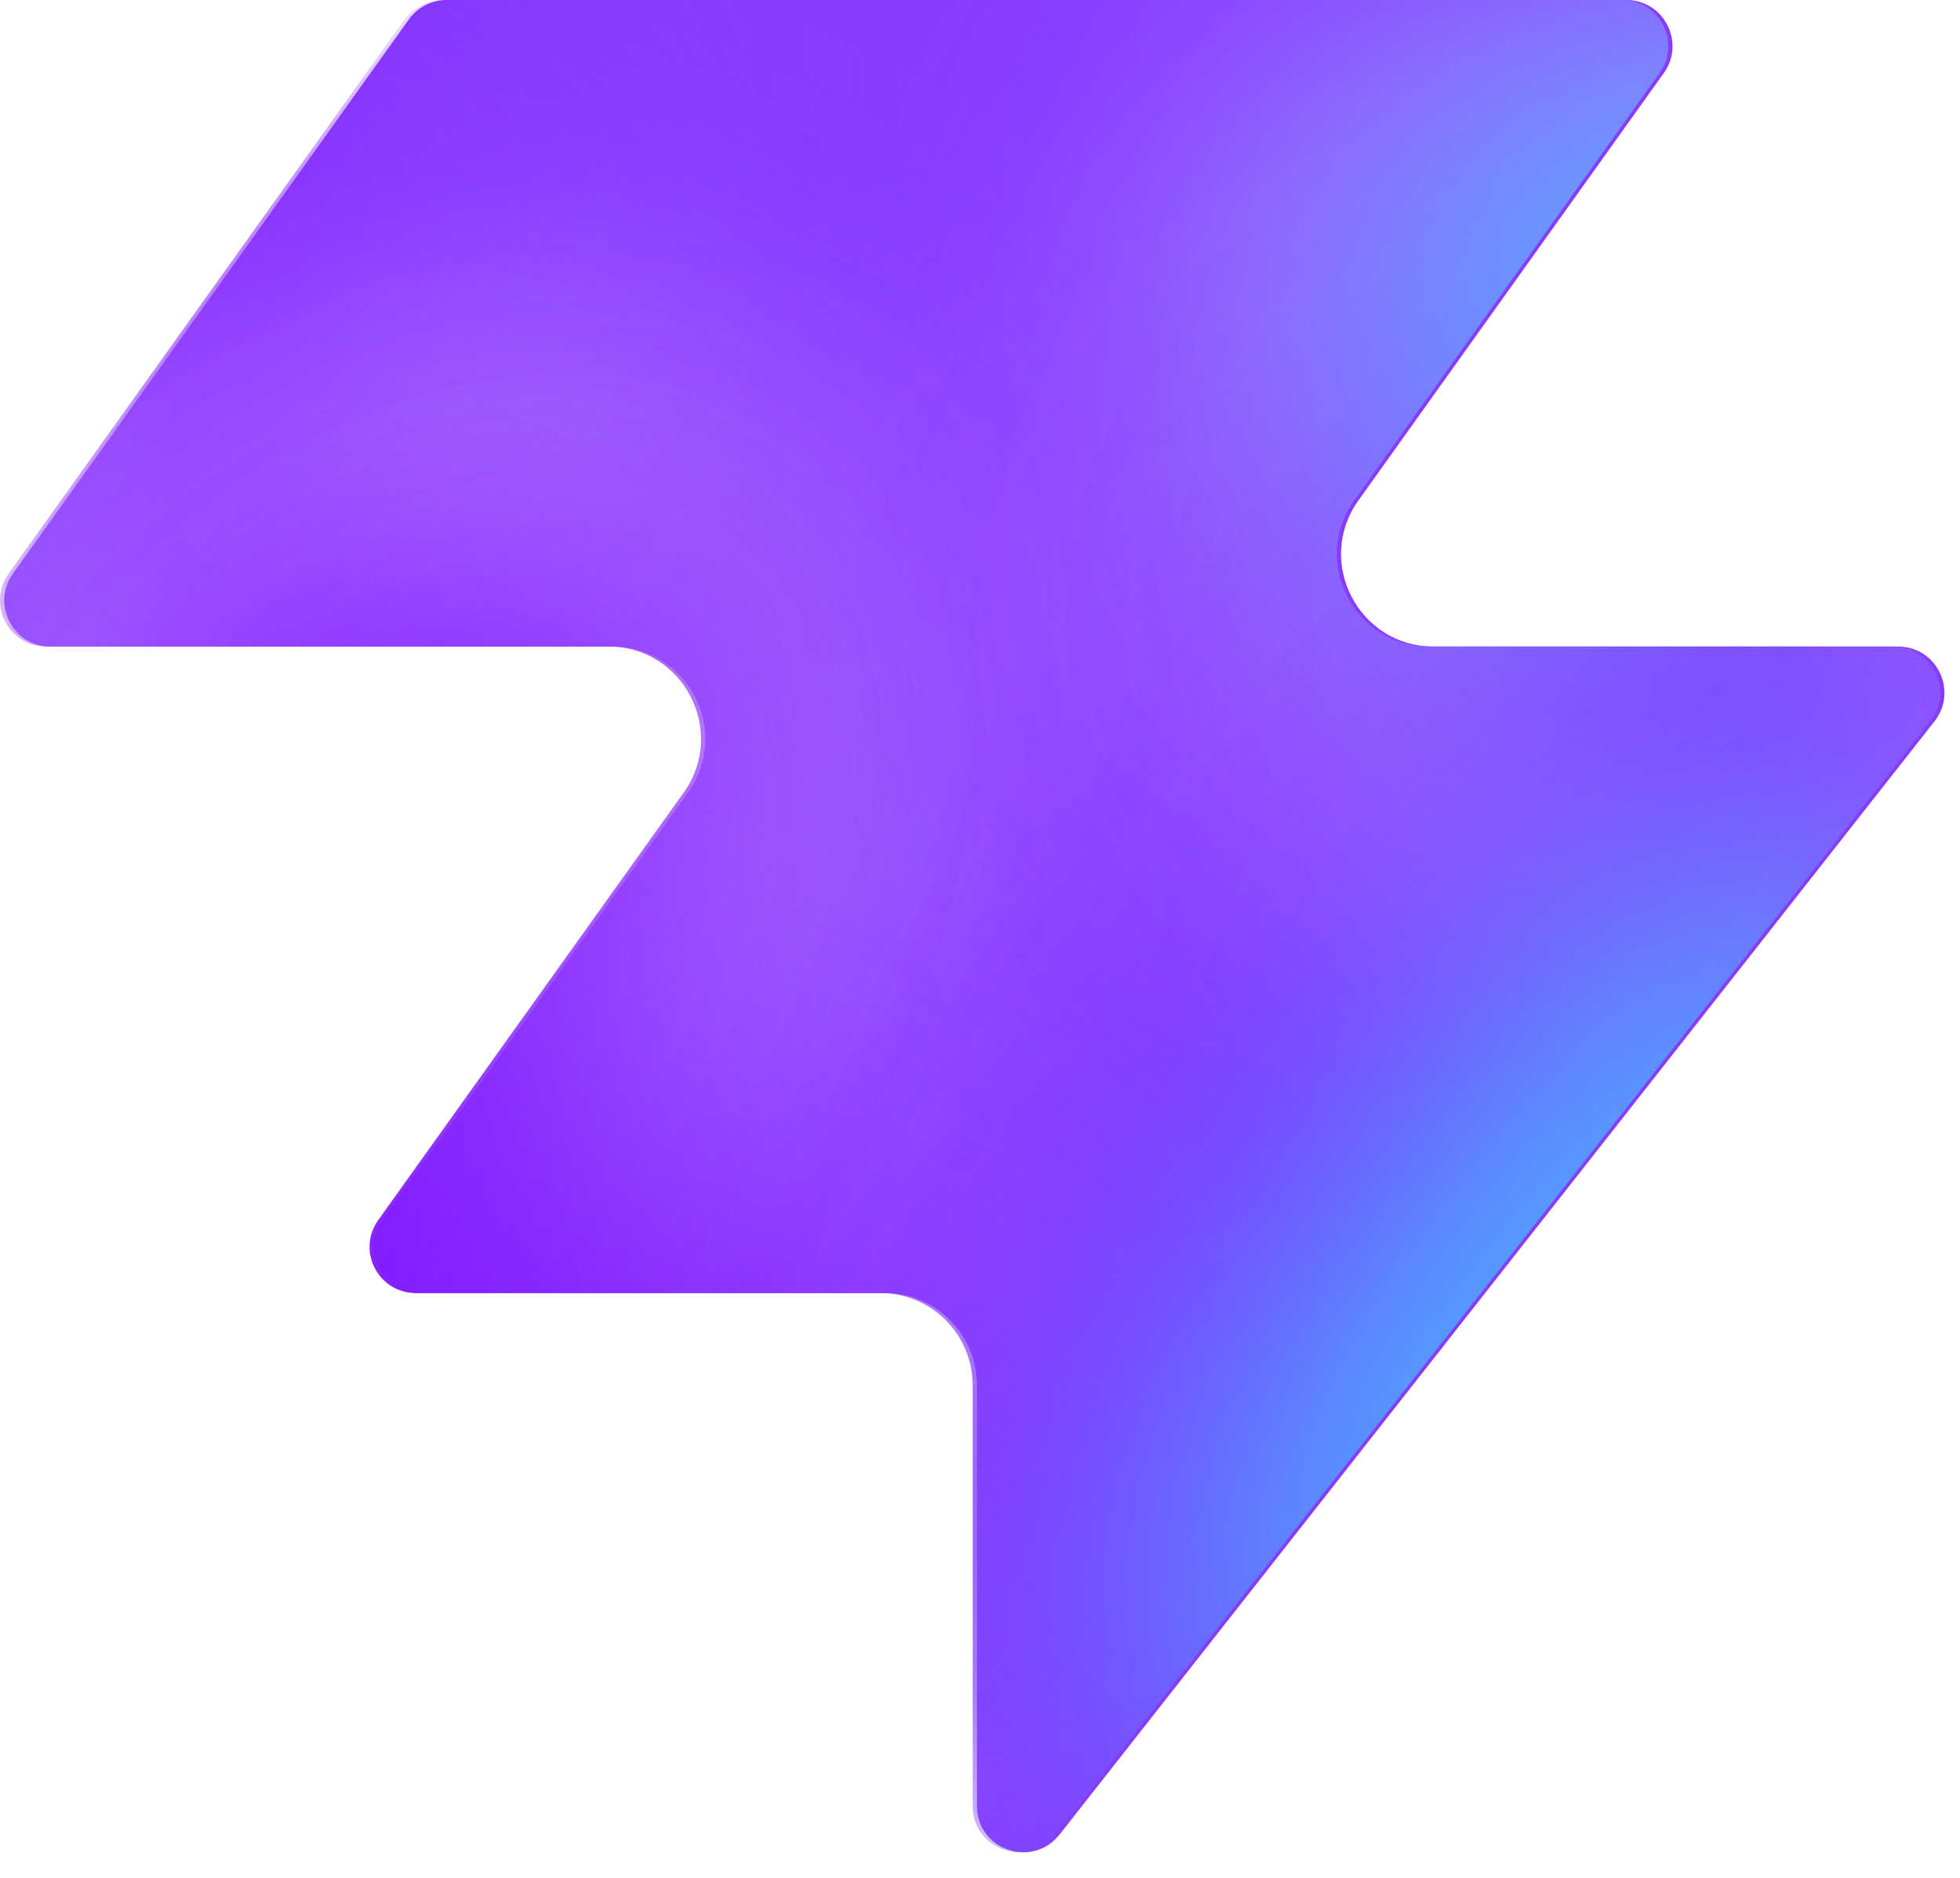
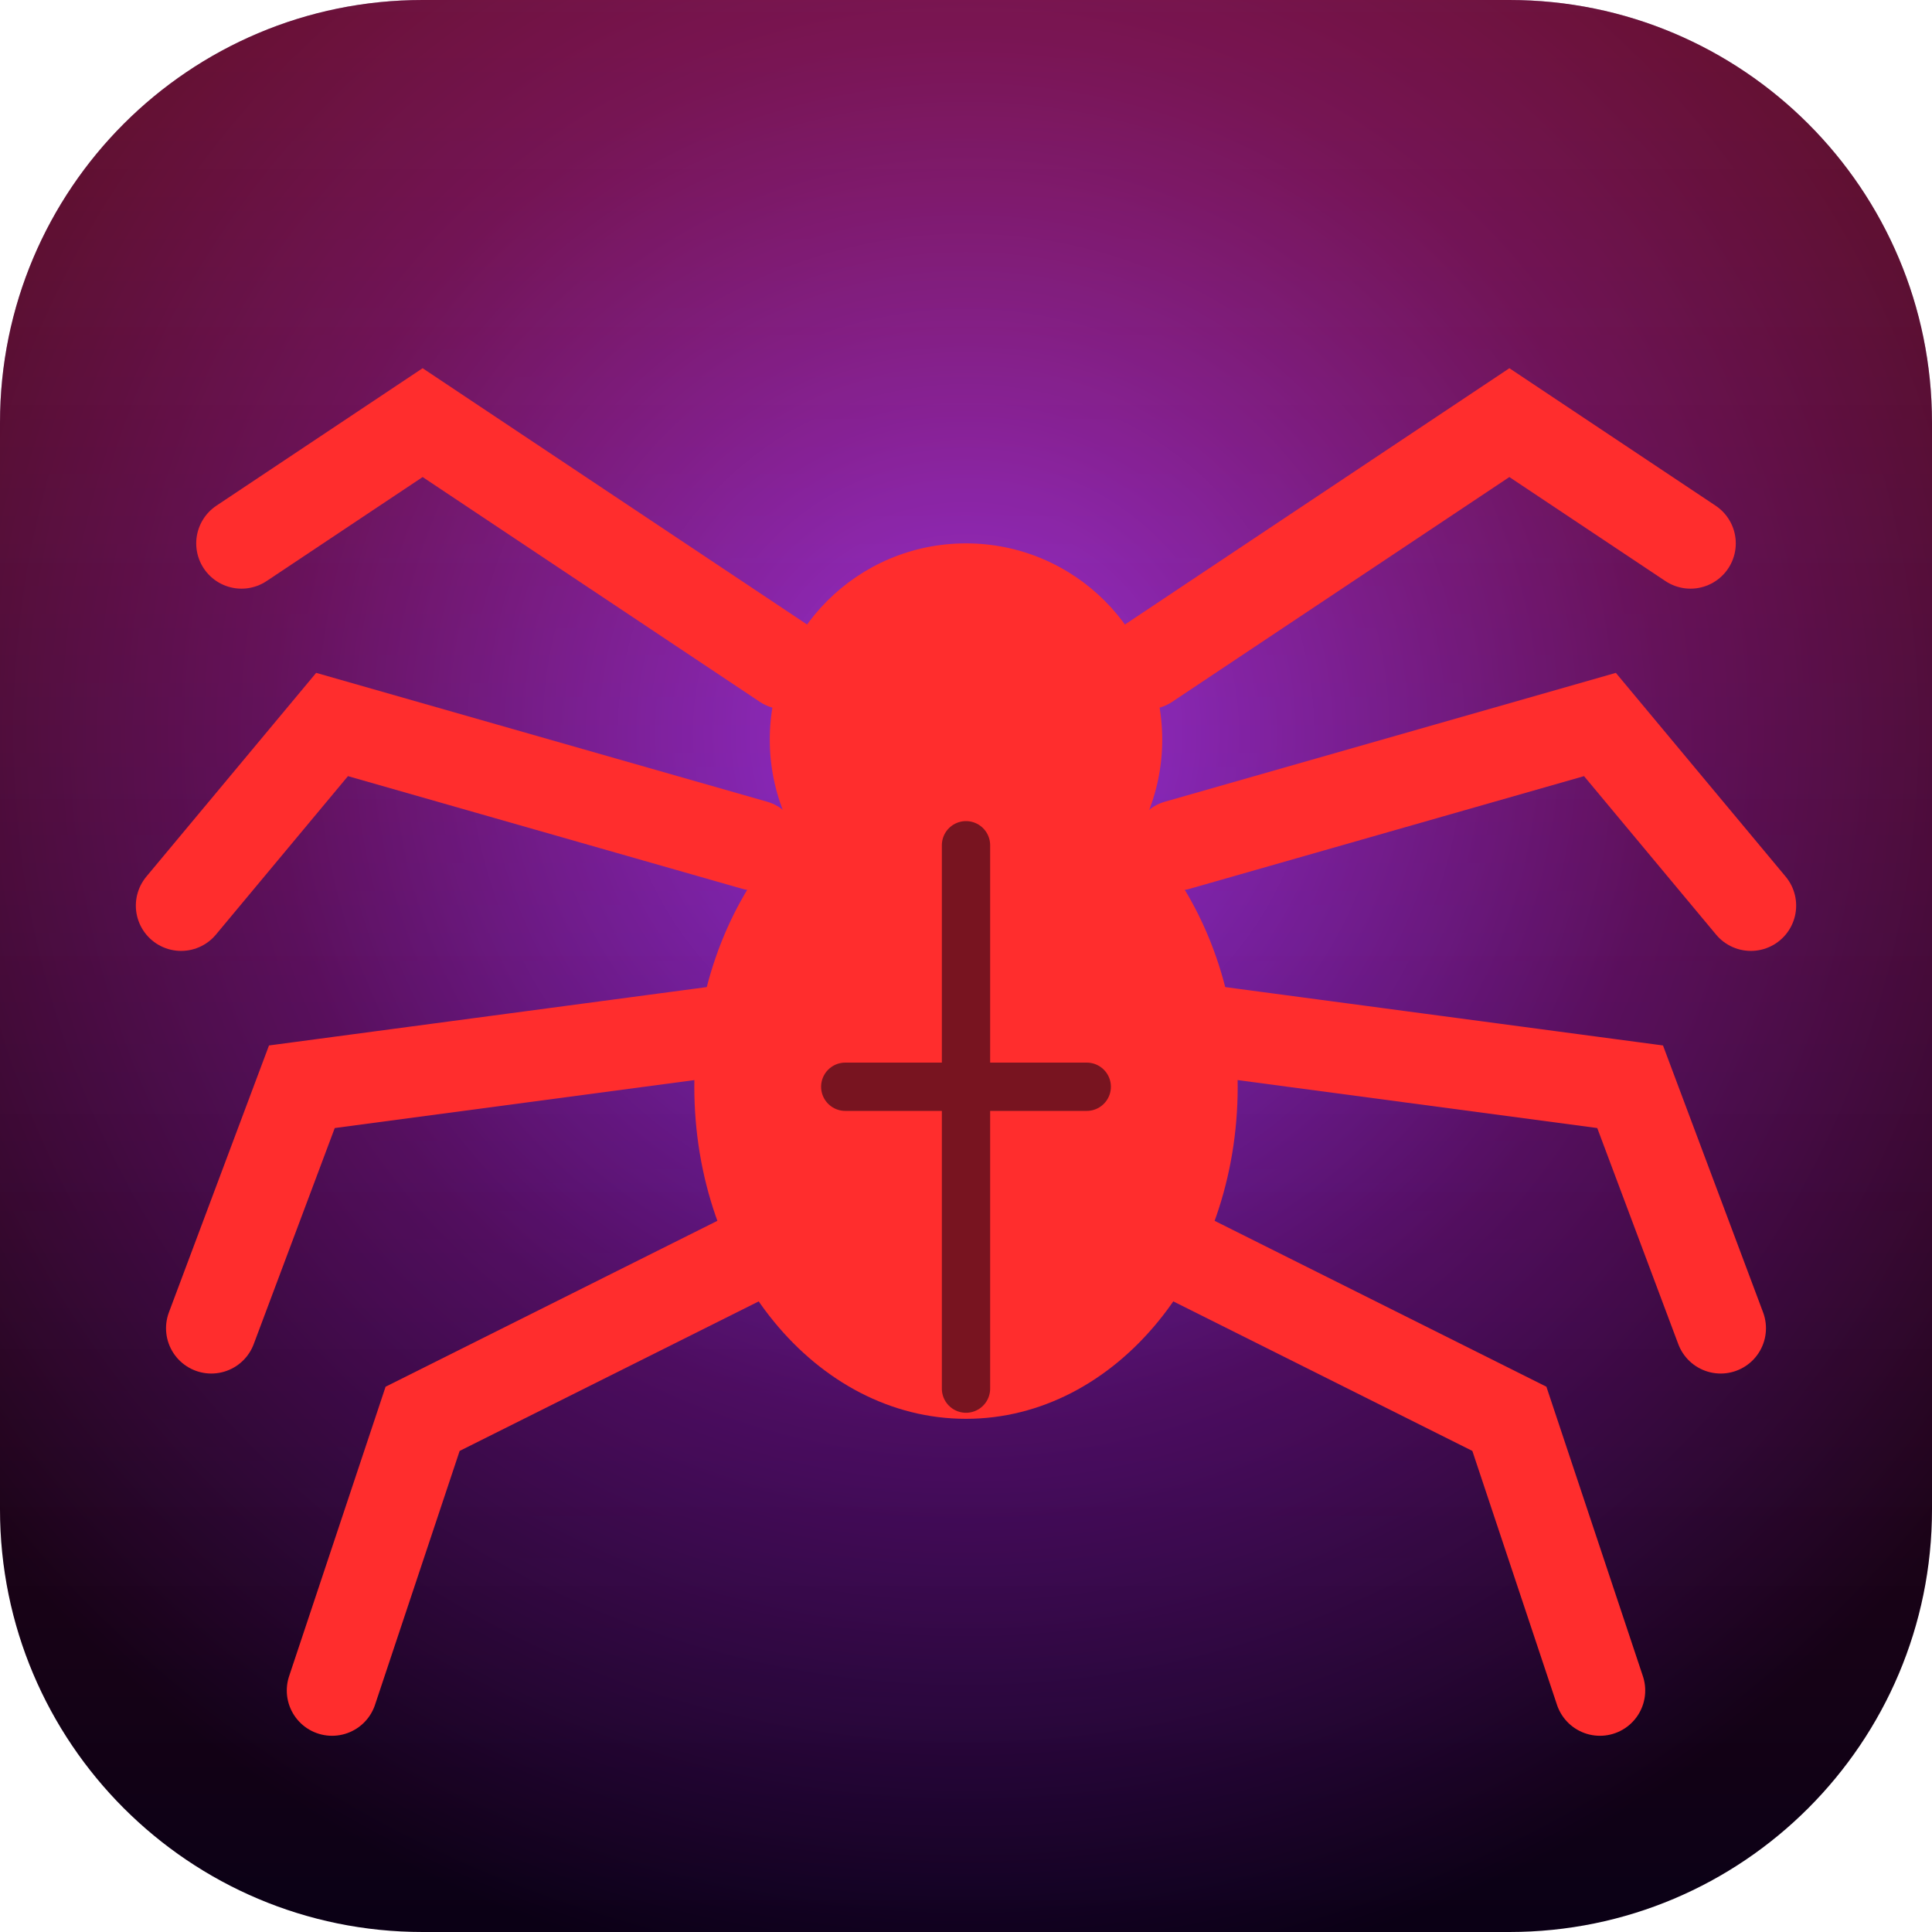
- <svg xmlns="http://www.w3.org/2000/svg" width="48" height="46" fill="none" viewBox="0 0 48 46">
-   <path fill="#863bff" d="M25.946 44.938c-.664.845-2.021.375-2.021-.698V33.937a2.26 2.26 0 0 0-2.262-2.262H10.287c-.92 0-1.456-1.04-.92-1.788l7.48-10.471c1.07-1.497 0-3.578-1.842-3.578H1.237c-.92 0-1.456-1.04-.92-1.788L10.013.474c.214-.297.556-.474.92-.474h28.894c.92 0 1.456 1.04.92 1.788l-7.48 10.471c-1.07 1.498 0 3.579 1.842 3.579h11.377c.943 0 1.473 1.088.89 1.83L25.947 44.94z" style="fill:#863bff;fill:color(display-p3 .525 .23 1);fill-opacity:1" />
-   <mask id="a" width="48" height="46" x="0" y="0" maskUnits="userSpaceOnUse" style="mask-type:alpha">
-     <path fill="#000" d="M25.842 44.938c-.664.844-2.021.375-2.021-.698V33.937a2.26 2.26 0 0 0-2.262-2.262H10.183c-.92 0-1.456-1.04-.92-1.788l7.48-10.471c1.07-1.498 0-3.579-1.842-3.579H1.133c-.92 0-1.456-1.04-.92-1.787L9.91.473c.214-.297.556-.474.92-.474h28.894c.92 0 1.456 1.04.92 1.788l-7.48 10.471c-1.07 1.498 0 3.578 1.842 3.578h11.377c.943 0 1.473 1.088.89 1.832L25.843 44.94z" style="fill:#000;fill-opacity:1" />
-   </mask>
-   <g mask="url(#a)">
-     <g filter="url(#b)">
-       <ellipse cx="5.508" cy="14.704" fill="#ede6ff" rx="5.508" ry="14.704" style="fill:#ede6ff;fill:color(display-p3 .927 .903 1);fill-opacity:1" transform="matrix(.00324 1 1 -.00324 -4.47 31.516)" />
-     </g>
-     <g filter="url(#c)">
-       <ellipse cx="10.399" cy="29.851" fill="#ede6ff" rx="10.399" ry="29.851" style="fill:#ede6ff;fill:color(display-p3 .927 .903 1);fill-opacity:1" transform="matrix(.00324 1 1 -.00324 -39.328 7.883)" />
-     </g>
-     <g filter="url(#d)">
-       <ellipse cx="5.508" cy="30.487" fill="#7e14ff" rx="5.508" ry="30.487" style="fill:#7e14ff;fill:color(display-p3 .492 .077 1);fill-opacity:1" transform="rotate(89.814 -25.913 -14.639)scale(1 -1)" />
-     </g>
-     <g filter="url(#e)">
-       <ellipse cx="5.508" cy="30.599" fill="#7e14ff" rx="5.508" ry="30.599" style="fill:#7e14ff;fill:color(display-p3 .492 .077 1);fill-opacity:1" transform="rotate(89.814 -32.644 -3.334)scale(1 -1)" />
-     </g>
-     <g filter="url(#f)">
-       <ellipse cx="5.508" cy="30.599" fill="#7e14ff" rx="5.508" ry="30.599" style="fill:#7e14ff;fill:color(display-p3 .492 .077 1);fill-opacity:1" transform="matrix(.00324 1 1 -.00324 -34.34 30.47)" />
-     </g>
-     <g filter="url(#g)">
-       <ellipse cx="14.072" cy="22.078" fill="#ede6ff" rx="14.072" ry="22.078" style="fill:#ede6ff;fill:color(display-p3 .927 .903 1);fill-opacity:1" transform="rotate(93.35 24.506 48.493)scale(-1 1)" />
-     </g>
-     <g filter="url(#h)">
-       <ellipse cx="3.47" cy="21.501" fill="#7e14ff" rx="3.47" ry="21.501" style="fill:#7e14ff;fill:color(display-p3 .492 .077 1);fill-opacity:1" transform="rotate(89.009 28.708 47.59)scale(-1 1)" />
-     </g>
-     <g filter="url(#i)">
-       <ellipse cx="3.47" cy="21.501" fill="#7e14ff" rx="3.47" ry="21.501" style="fill:#7e14ff;fill:color(display-p3 .492 .077 1);fill-opacity:1" transform="rotate(89.009 28.708 47.59)scale(-1 1)" />
-     </g>
-     <g filter="url(#j)">
-       <ellipse cx=".387" cy="8.972" fill="#7e14ff" rx="4.407" ry="29.108" style="fill:#7e14ff;fill:color(display-p3 .492 .077 1);fill-opacity:1" transform="rotate(39.51 .387 8.972)" />
-     </g>
-     <g filter="url(#k)">
-       <ellipse cx="47.523" cy="-6.092" fill="#7e14ff" rx="4.407" ry="29.108" style="fill:#7e14ff;fill:color(display-p3 .492 .077 1);fill-opacity:1" transform="rotate(37.892 47.523 -6.092)" />
-     </g>
-     <g filter="url(#l)">
-       <ellipse cx="41.412" cy="6.333" fill="#47bfff" rx="5.971" ry="9.665" style="fill:#47bfff;fill:color(display-p3 .28 .748 1);fill-opacity:1" transform="rotate(37.892 41.412 6.333)" />
-     </g>
-     <g filter="url(#m)">
-       <ellipse cx="-1.879" cy="38.332" fill="#7e14ff" rx="4.407" ry="29.108" style="fill:#7e14ff;fill:color(display-p3 .492 .077 1);fill-opacity:1" transform="rotate(37.892 -1.88 38.332)" />
-     </g>
-     <g filter="url(#n)">
-       <ellipse cx="-1.879" cy="38.332" fill="#7e14ff" rx="4.407" ry="29.108" style="fill:#7e14ff;fill:color(display-p3 .492 .077 1);fill-opacity:1" transform="rotate(37.892 -1.88 38.332)" />
-     </g>
-     <g filter="url(#o)">
-       <ellipse cx="35.651" cy="29.907" fill="#7e14ff" rx="4.407" ry="29.108" style="fill:#7e14ff;fill:color(display-p3 .492 .077 1);fill-opacity:1" transform="rotate(37.892 35.651 29.907)" />
-     </g>
-     <g filter="url(#p)">
-       <ellipse cx="38.418" cy="32.4" fill="#47bfff" rx="5.971" ry="15.297" style="fill:#47bfff;fill:color(display-p3 .28 .748 1);fill-opacity:1" transform="rotate(37.892 38.418 32.4)" />
-     </g>
+ <svg xmlns="http://www.w3.org/2000/svg" viewBox="0 0 64 64" fill="none">
+   <defs>
+     <radialGradient id="bg" cx="50%" cy="38%" r="65%">
+       <stop offset="0%" stop-color="#7b2fff" />
+       <stop offset="55%" stop-color="#3a0a66" />
+       <stop offset="100%" stop-color="#0a0015" />
+     </radialGradient>
+     <linearGradient id="glow" x1="0" x2="0" y1="0" y2="1">
+       <stop offset="0%" stop-color="#ff2d2d" stop-opacity="0.55" />
+       <stop offset="100%" stop-color="#ff2d2d" stop-opacity="0" />
+     </linearGradient>
+   </defs>
+   <rect width="64" height="64" rx="14" fill="url(#bg)" />
+   <rect width="64" height="64" rx="14" fill="url(#glow)" opacity="0.6" />
+   <g fill="#ff2d2d">
+     <ellipse cx="32" cy="36" rx="9" ry="11" />
+     <circle cx="32" cy="24.5" r="6.5" />
+     <path d="M26 22 L14 14 L8 18" stroke="#ff2d2d" stroke-width="3" stroke-linecap="round" fill="none" />
+     <path d="M25 28 L11 24 L6 30" stroke="#ff2d2d" stroke-width="3" stroke-linecap="round" fill="none" />
+     <path d="M25 34 L10 36 L7 44" stroke="#ff2d2d" stroke-width="3" stroke-linecap="round" fill="none" />
+     <path d="M26 41 L14 47 L11 56" stroke="#ff2d2d" stroke-width="3" stroke-linecap="round" fill="none" />
+     <path d="M38 22 L50 14 L56 18" stroke="#ff2d2d" stroke-width="3" stroke-linecap="round" fill="none" />
+     <path d="M39 28 L53 24 L58 30" stroke="#ff2d2d" stroke-width="3" stroke-linecap="round" fill="none" />
+     <path d="M39 34 L54 36 L57 44" stroke="#ff2d2d" stroke-width="3" stroke-linecap="round" fill="none" />
+     <path d="M38 41 L50 47 L53 56" stroke="#ff2d2d" stroke-width="3" stroke-linecap="round" fill="none" />
+     <path d="M32 28 L32 46 M28 36 L36 36" stroke="#0a0015" stroke-width="1.6" stroke-linecap="round" opacity="0.55" />
  </g>
-   <defs>
-     <filter id="b" width="60.045" height="41.654" x="-19.77" y="16.149" color-interpolation-filters="sRGB" filterUnits="userSpaceOnUse">
-       <feFlood flood-opacity="0" result="BackgroundImageFix" />
-       <feBlend in="SourceGraphic" in2="BackgroundImageFix" result="shape" />
-       <feGaussianBlur result="effect1_foregroundBlur_2002_17158" stdDeviation="7.659" />
-     </filter>
-     <filter id="c" width="90.34" height="51.437" x="-54.613" y="-7.533" color-interpolation-filters="sRGB" filterUnits="userSpaceOnUse">
-       <feFlood flood-opacity="0" result="BackgroundImageFix" />
-       <feBlend in="SourceGraphic" in2="BackgroundImageFix" result="shape" />
-       <feGaussianBlur result="effect1_foregroundBlur_2002_17158" stdDeviation="7.659" />
-     </filter>
-     <filter id="d" width="79.355" height="29.4" x="-49.64" y="2.03" color-interpolation-filters="sRGB" filterUnits="userSpaceOnUse">
-       <feFlood flood-opacity="0" result="BackgroundImageFix" />
-       <feBlend in="SourceGraphic" in2="BackgroundImageFix" result="shape" />
-       <feGaussianBlur result="effect1_foregroundBlur_2002_17158" stdDeviation="4.596" />
-     </filter>
-     <filter id="e" width="79.579" height="29.4" x="-45.045" y="20.029" color-interpolation-filters="sRGB" filterUnits="userSpaceOnUse">
-       <feFlood flood-opacity="0" result="BackgroundImageFix" />
-       <feBlend in="SourceGraphic" in2="BackgroundImageFix" result="shape" />
-       <feGaussianBlur result="effect1_foregroundBlur_2002_17158" stdDeviation="4.596" />
-     </filter>
-     <filter id="f" width="79.579" height="29.4" x="-43.513" y="21.178" color-interpolation-filters="sRGB" filterUnits="userSpaceOnUse">
-       <feFlood flood-opacity="0" result="BackgroundImageFix" />
-       <feBlend in="SourceGraphic" in2="BackgroundImageFix" result="shape" />
-       <feGaussianBlur result="effect1_foregroundBlur_2002_17158" stdDeviation="4.596" />
-     </filter>
-     <filter id="g" width="74.749" height="58.852" x="15.756" y="-17.901" color-interpolation-filters="sRGB" filterUnits="userSpaceOnUse">
-       <feFlood flood-opacity="0" result="BackgroundImageFix" />
-       <feBlend in="SourceGraphic" in2="BackgroundImageFix" result="shape" />
-       <feGaussianBlur result="effect1_foregroundBlur_2002_17158" stdDeviation="7.659" />
-     </filter>
-     <filter id="h" width="61.377" height="25.362" x="23.548" y="2.284" color-interpolation-filters="sRGB" filterUnits="userSpaceOnUse">
-       <feFlood flood-opacity="0" result="BackgroundImageFix" />
-       <feBlend in="SourceGraphic" in2="BackgroundImageFix" result="shape" />
-       <feGaussianBlur result="effect1_foregroundBlur_2002_17158" stdDeviation="4.596" />
-     </filter>
-     <filter id="i" width="61.377" height="25.362" x="23.548" y="2.284" color-interpolation-filters="sRGB" filterUnits="userSpaceOnUse">
-       <feFlood flood-opacity="0" result="BackgroundImageFix" />
-       <feBlend in="SourceGraphic" in2="BackgroundImageFix" result="shape" />
-       <feGaussianBlur result="effect1_foregroundBlur_2002_17158" stdDeviation="4.596" />
-     </filter>
-     <filter id="j" width="56.045" height="63.649" x="-27.636" y="-22.853" color-interpolation-filters="sRGB" filterUnits="userSpaceOnUse">
-       <feFlood flood-opacity="0" result="BackgroundImageFix" />
-       <feBlend in="SourceGraphic" in2="BackgroundImageFix" result="shape" />
-       <feGaussianBlur result="effect1_foregroundBlur_2002_17158" stdDeviation="4.596" />
-     </filter>
-     <filter id="k" width="54.814" height="64.646" x="20.116" y="-38.415" color-interpolation-filters="sRGB" filterUnits="userSpaceOnUse">
-       <feFlood flood-opacity="0" result="BackgroundImageFix" />
-       <feBlend in="SourceGraphic" in2="BackgroundImageFix" result="shape" />
-       <feGaussianBlur result="effect1_foregroundBlur_2002_17158" stdDeviation="4.596" />
-     </filter>
-     <filter id="l" width="33.541" height="35.313" x="24.641" y="-11.323" color-interpolation-filters="sRGB" filterUnits="userSpaceOnUse">
-       <feFlood flood-opacity="0" result="BackgroundImageFix" />
-       <feBlend in="SourceGraphic" in2="BackgroundImageFix" result="shape" />
-       <feGaussianBlur result="effect1_foregroundBlur_2002_17158" stdDeviation="4.596" />
-     </filter>
-     <filter id="m" width="54.814" height="64.646" x="-29.286" y="6.009" color-interpolation-filters="sRGB" filterUnits="userSpaceOnUse">
-       <feFlood flood-opacity="0" result="BackgroundImageFix" />
-       <feBlend in="SourceGraphic" in2="BackgroundImageFix" result="shape" />
-       <feGaussianBlur result="effect1_foregroundBlur_2002_17158" stdDeviation="4.596" />
-     </filter>
-     <filter id="n" width="54.814" height="64.646" x="-29.286" y="6.009" color-interpolation-filters="sRGB" filterUnits="userSpaceOnUse">
-       <feFlood flood-opacity="0" result="BackgroundImageFix" />
-       <feBlend in="SourceGraphic" in2="BackgroundImageFix" result="shape" />
-       <feGaussianBlur result="effect1_foregroundBlur_2002_17158" stdDeviation="4.596" />
-     </filter>
-     <filter id="o" width="54.814" height="64.646" x="8.244" y="-2.416" color-interpolation-filters="sRGB" filterUnits="userSpaceOnUse">
-       <feFlood flood-opacity="0" result="BackgroundImageFix" />
-       <feBlend in="SourceGraphic" in2="BackgroundImageFix" result="shape" />
-       <feGaussianBlur result="effect1_foregroundBlur_2002_17158" stdDeviation="4.596" />
-     </filter>
-     <filter id="p" width="39.409" height="43.623" x="18.713" y="10.588" color-interpolation-filters="sRGB" filterUnits="userSpaceOnUse">
-       <feFlood flood-opacity="0" result="BackgroundImageFix" />
-       <feBlend in="SourceGraphic" in2="BackgroundImageFix" result="shape" />
-       <feGaussianBlur result="effect1_foregroundBlur_2002_17158" stdDeviation="4.596" />
-     </filter>
-   </defs>
</svg>
